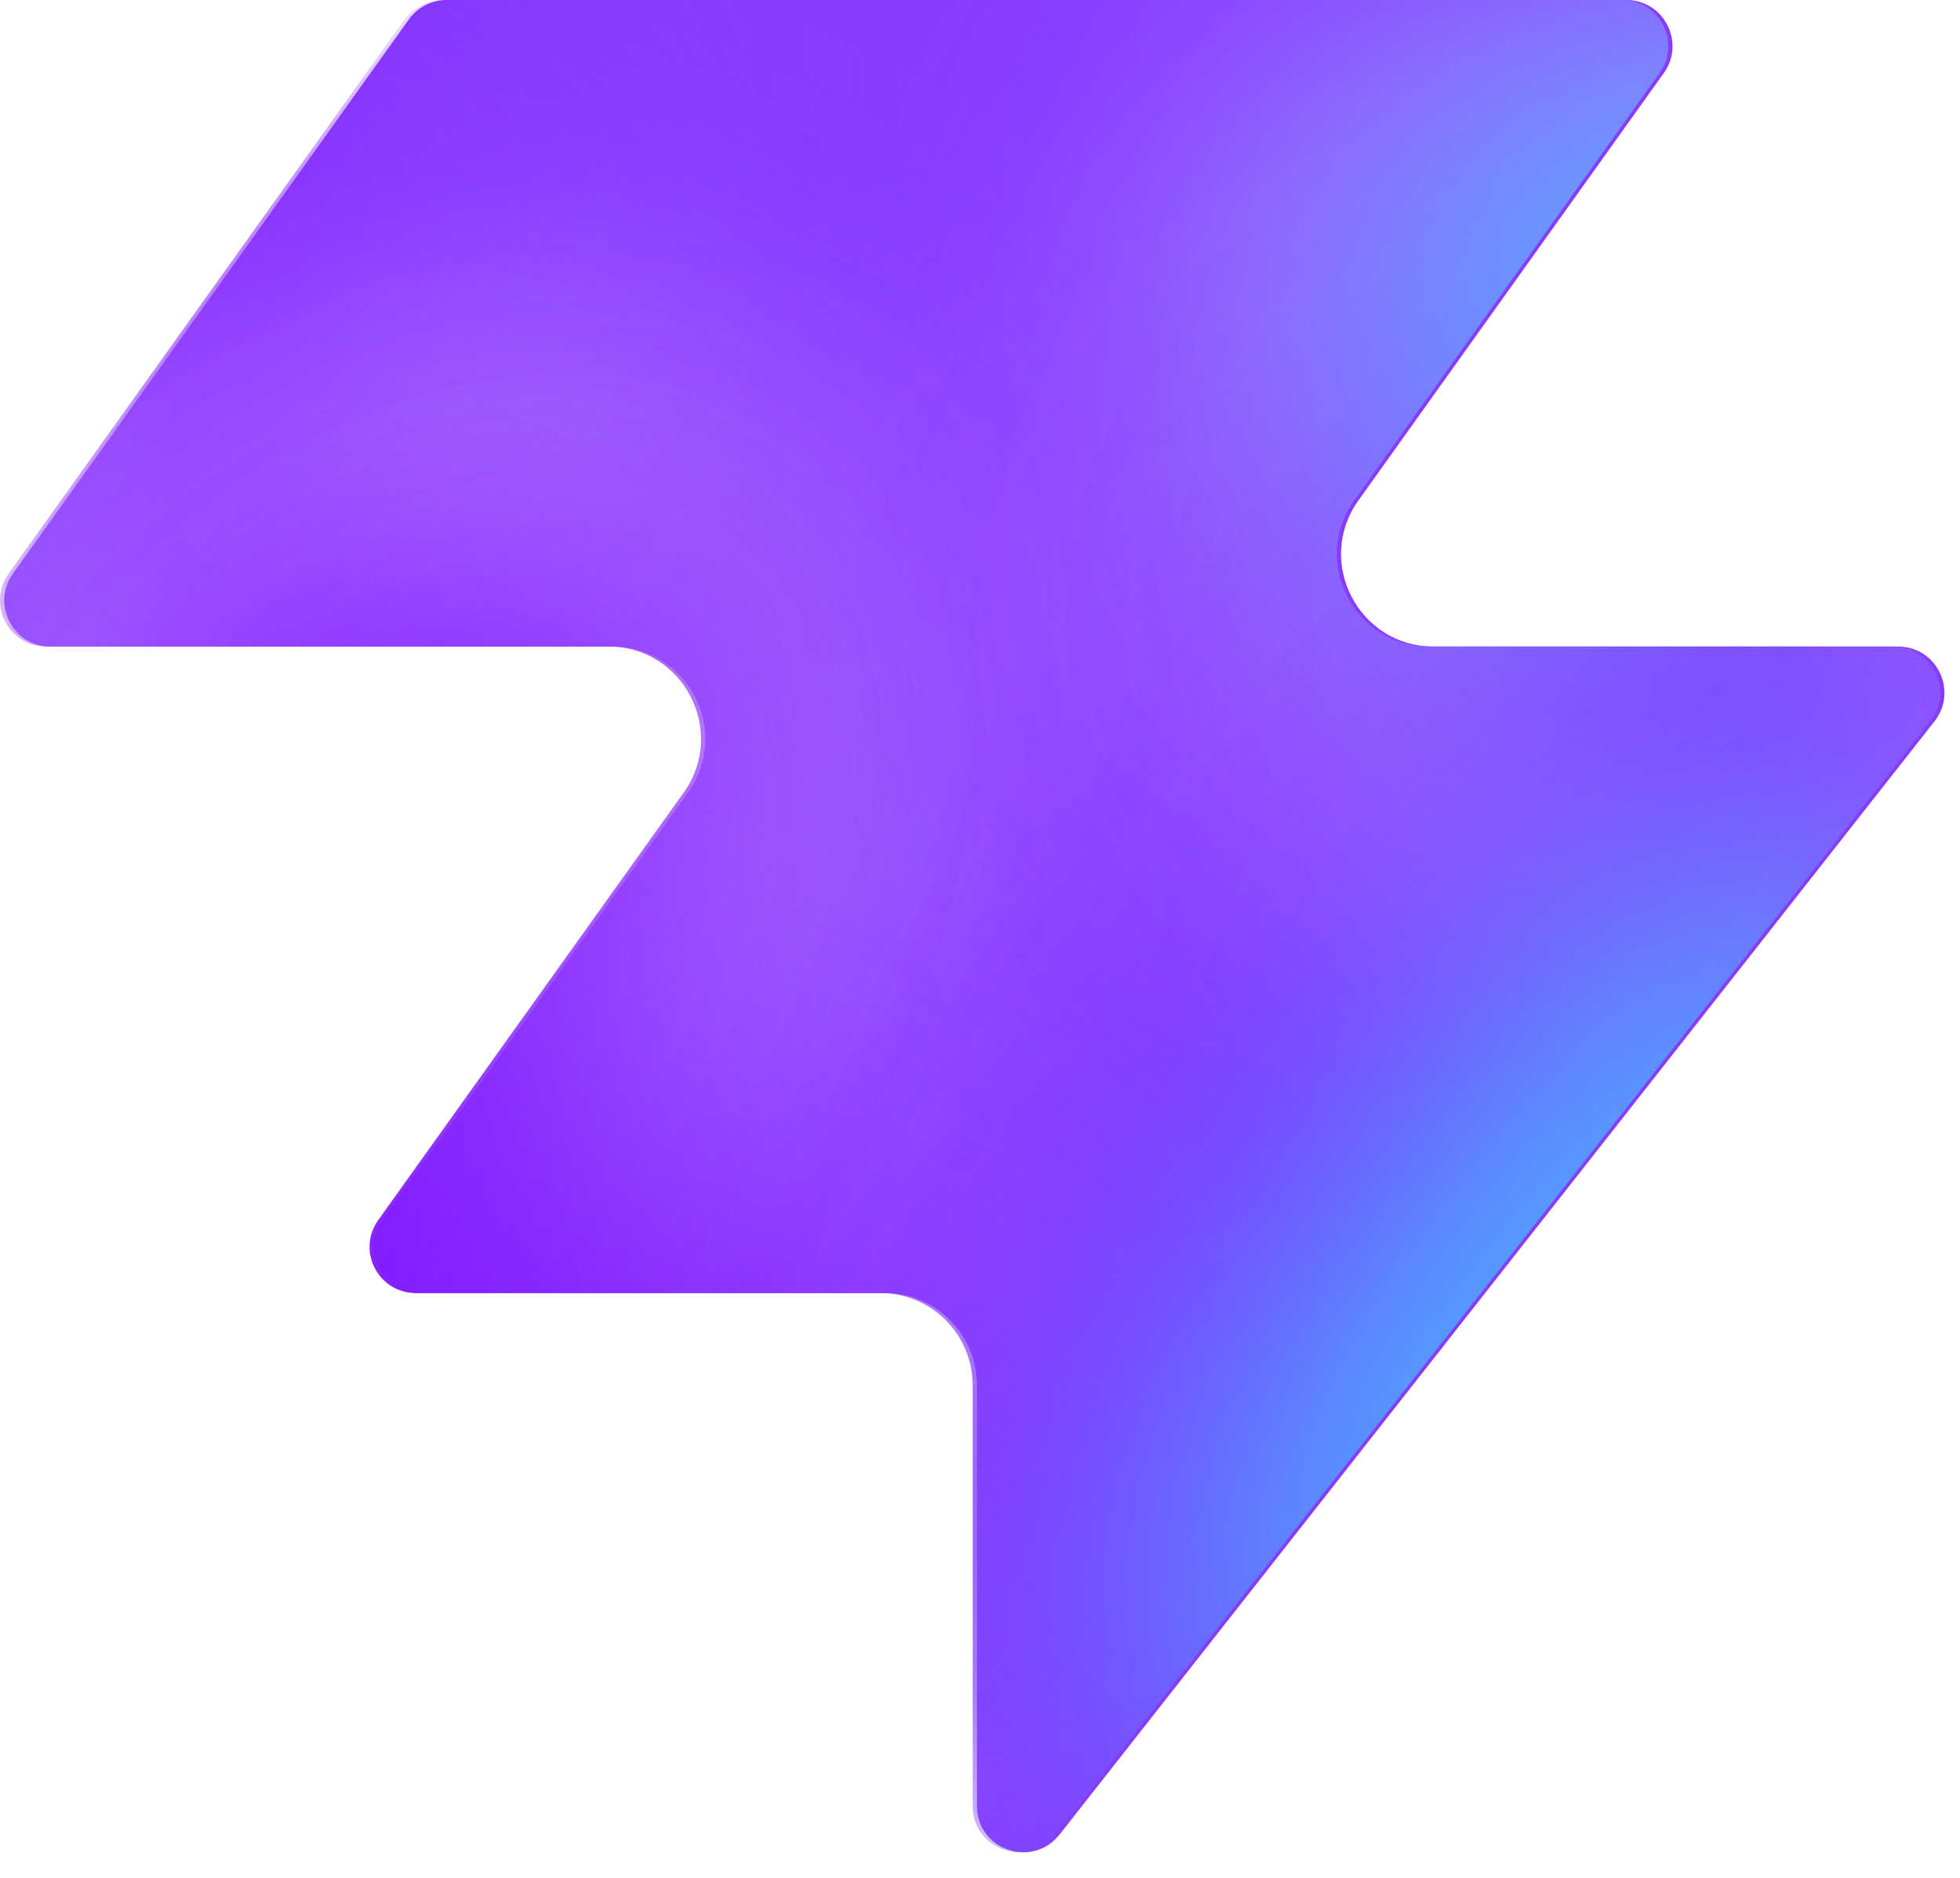
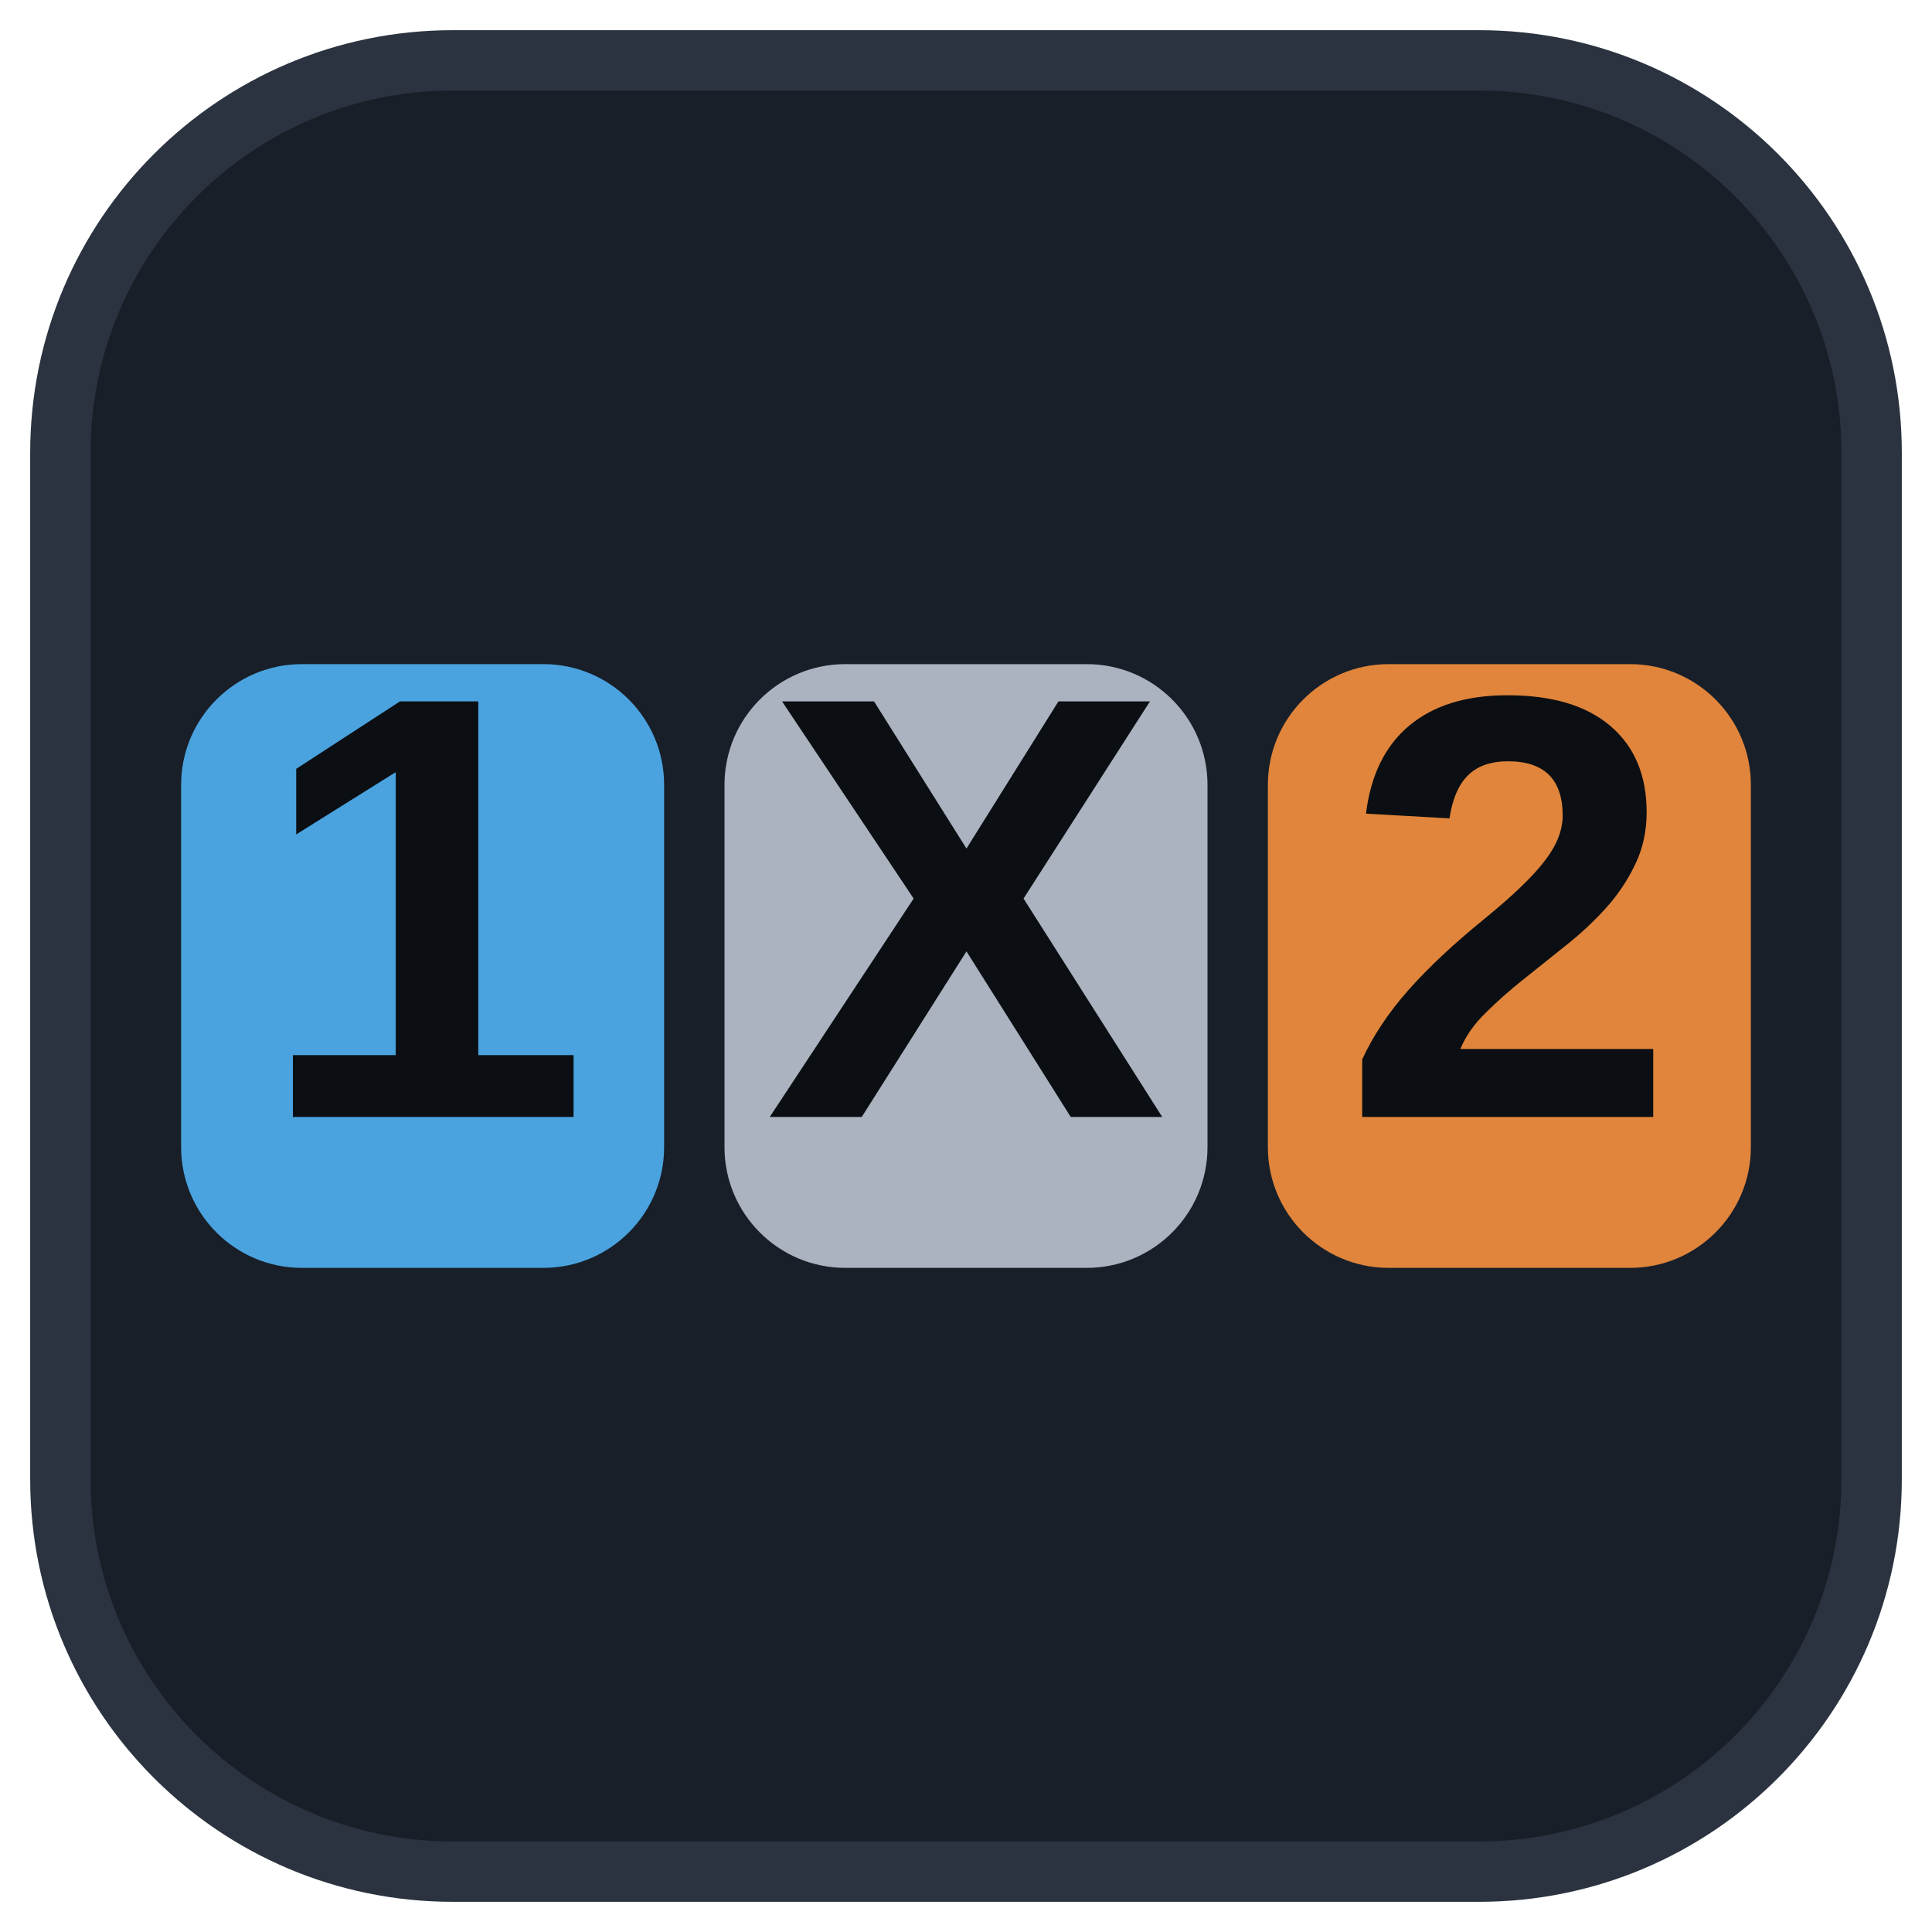
- <svg xmlns="http://www.w3.org/2000/svg" width="48" height="46" fill="none" viewBox="0 0 48 46">
-   <path fill="#863bff" d="M25.946 44.938c-.664.845-2.021.375-2.021-.698V33.937a2.26 2.26 0 0 0-2.262-2.262H10.287c-.92 0-1.456-1.04-.92-1.788l7.48-10.471c1.07-1.497 0-3.578-1.842-3.578H1.237c-.92 0-1.456-1.04-.92-1.788L10.013.474c.214-.297.556-.474.92-.474h28.894c.92 0 1.456 1.04.92 1.788l-7.48 10.471c-1.07 1.498 0 3.579 1.842 3.579h11.377c.943 0 1.473 1.088.89 1.83L25.947 44.94z" style="fill:#863bff;fill:color(display-p3 .525 .23 1);fill-opacity:1" />
-   <mask id="a" width="48" height="46" x="0" y="0" maskUnits="userSpaceOnUse" style="mask-type:alpha">
-     <path fill="#000" d="M25.842 44.938c-.664.844-2.021.375-2.021-.698V33.937a2.26 2.26 0 0 0-2.262-2.262H10.183c-.92 0-1.456-1.04-.92-1.788l7.48-10.471c1.07-1.498 0-3.579-1.842-3.579H1.133c-.92 0-1.456-1.04-.92-1.787L9.91.473c.214-.297.556-.474.92-.474h28.894c.92 0 1.456 1.04.92 1.788l-7.48 10.471c-1.07 1.498 0 3.578 1.842 3.578h11.377c.943 0 1.473 1.088.89 1.832L25.843 44.94z" style="fill:#000;fill-opacity:1" />
-   </mask>
-   <g mask="url(#a)">
-     <g filter="url(#b)">
-       <ellipse cx="5.508" cy="14.704" fill="#ede6ff" rx="5.508" ry="14.704" style="fill:#ede6ff;fill:color(display-p3 .927 .903 1);fill-opacity:1" transform="matrix(.00324 1 1 -.00324 -4.47 31.516)" />
-     </g>
-     <g filter="url(#c)">
-       <ellipse cx="10.399" cy="29.851" fill="#ede6ff" rx="10.399" ry="29.851" style="fill:#ede6ff;fill:color(display-p3 .927 .903 1);fill-opacity:1" transform="matrix(.00324 1 1 -.00324 -39.328 7.883)" />
-     </g>
-     <g filter="url(#d)">
-       <ellipse cx="5.508" cy="30.487" fill="#7e14ff" rx="5.508" ry="30.487" style="fill:#7e14ff;fill:color(display-p3 .492 .077 1);fill-opacity:1" transform="rotate(89.814 -25.913 -14.639)scale(1 -1)" />
-     </g>
-     <g filter="url(#e)">
-       <ellipse cx="5.508" cy="30.599" fill="#7e14ff" rx="5.508" ry="30.599" style="fill:#7e14ff;fill:color(display-p3 .492 .077 1);fill-opacity:1" transform="rotate(89.814 -32.644 -3.334)scale(1 -1)" />
-     </g>
-     <g filter="url(#f)">
-       <ellipse cx="5.508" cy="30.599" fill="#7e14ff" rx="5.508" ry="30.599" style="fill:#7e14ff;fill:color(display-p3 .492 .077 1);fill-opacity:1" transform="matrix(.00324 1 1 -.00324 -34.34 30.47)" />
-     </g>
-     <g filter="url(#g)">
-       <ellipse cx="14.072" cy="22.078" fill="#ede6ff" rx="14.072" ry="22.078" style="fill:#ede6ff;fill:color(display-p3 .927 .903 1);fill-opacity:1" transform="rotate(93.35 24.506 48.493)scale(-1 1)" />
-     </g>
-     <g filter="url(#h)">
-       <ellipse cx="3.47" cy="21.501" fill="#7e14ff" rx="3.47" ry="21.501" style="fill:#7e14ff;fill:color(display-p3 .492 .077 1);fill-opacity:1" transform="rotate(89.009 28.708 47.59)scale(-1 1)" />
-     </g>
-     <g filter="url(#i)">
-       <ellipse cx="3.47" cy="21.501" fill="#7e14ff" rx="3.47" ry="21.501" style="fill:#7e14ff;fill:color(display-p3 .492 .077 1);fill-opacity:1" transform="rotate(89.009 28.708 47.59)scale(-1 1)" />
-     </g>
-     <g filter="url(#j)">
-       <ellipse cx=".387" cy="8.972" fill="#7e14ff" rx="4.407" ry="29.108" style="fill:#7e14ff;fill:color(display-p3 .492 .077 1);fill-opacity:1" transform="rotate(39.51 .387 8.972)" />
-     </g>
-     <g filter="url(#k)">
-       <ellipse cx="47.523" cy="-6.092" fill="#7e14ff" rx="4.407" ry="29.108" style="fill:#7e14ff;fill:color(display-p3 .492 .077 1);fill-opacity:1" transform="rotate(37.892 47.523 -6.092)" />
-     </g>
-     <g filter="url(#l)">
-       <ellipse cx="41.412" cy="6.333" fill="#47bfff" rx="5.971" ry="9.665" style="fill:#47bfff;fill:color(display-p3 .28 .748 1);fill-opacity:1" transform="rotate(37.892 41.412 6.333)" />
-     </g>
-     <g filter="url(#m)">
-       <ellipse cx="-1.879" cy="38.332" fill="#7e14ff" rx="4.407" ry="29.108" style="fill:#7e14ff;fill:color(display-p3 .492 .077 1);fill-opacity:1" transform="rotate(37.892 -1.88 38.332)" />
-     </g>
-     <g filter="url(#n)">
-       <ellipse cx="-1.879" cy="38.332" fill="#7e14ff" rx="4.407" ry="29.108" style="fill:#7e14ff;fill:color(display-p3 .492 .077 1);fill-opacity:1" transform="rotate(37.892 -1.88 38.332)" />
-     </g>
-     <g filter="url(#o)">
-       <ellipse cx="35.651" cy="29.907" fill="#7e14ff" rx="4.407" ry="29.108" style="fill:#7e14ff;fill:color(display-p3 .492 .077 1);fill-opacity:1" transform="rotate(37.892 35.651 29.907)" />
-     </g>
-     <g filter="url(#p)">
-       <ellipse cx="38.418" cy="32.4" fill="#47bfff" rx="5.971" ry="15.297" style="fill:#47bfff;fill:color(display-p3 .28 .748 1);fill-opacity:1" transform="rotate(37.892 38.418 32.4)" />
-     </g>
+ <svg xmlns="http://www.w3.org/2000/svg" viewBox="0 0 64 64" width="64" height="64">
+   <rect x="2" y="2" width="60" height="60" rx="13" fill="#181f29" stroke="#2a333f" stroke-width="2" />
+   <g font-family="-apple-system, system-ui, Arial, sans-serif" font-weight="800" font-size="20" text-anchor="middle">
+     <rect x="6" y="22" width="16" height="20" rx="4" fill="#4aa3df" />
+     <text x="14" y="37" fill="#0b0e12">1</text>
+     <rect x="24" y="22" width="16" height="20" rx="4" fill="#aab3bf" />
+     <text x="32" y="37" fill="#0b0e12">X</text>
+     <rect x="42" y="22" width="16" height="20" rx="4" fill="#e0853b" />
+     <text x="50" y="37" fill="#0b0e12">2</text>
  </g>
-   <defs>
-     <filter id="b" width="60.045" height="41.654" x="-19.77" y="16.149" color-interpolation-filters="sRGB" filterUnits="userSpaceOnUse">
-       <feFlood flood-opacity="0" result="BackgroundImageFix" />
-       <feBlend in="SourceGraphic" in2="BackgroundImageFix" result="shape" />
-       <feGaussianBlur result="effect1_foregroundBlur_2002_17158" stdDeviation="7.659" />
-     </filter>
-     <filter id="c" width="90.34" height="51.437" x="-54.613" y="-7.533" color-interpolation-filters="sRGB" filterUnits="userSpaceOnUse">
-       <feFlood flood-opacity="0" result="BackgroundImageFix" />
-       <feBlend in="SourceGraphic" in2="BackgroundImageFix" result="shape" />
-       <feGaussianBlur result="effect1_foregroundBlur_2002_17158" stdDeviation="7.659" />
-     </filter>
-     <filter id="d" width="79.355" height="29.4" x="-49.64" y="2.03" color-interpolation-filters="sRGB" filterUnits="userSpaceOnUse">
-       <feFlood flood-opacity="0" result="BackgroundImageFix" />
-       <feBlend in="SourceGraphic" in2="BackgroundImageFix" result="shape" />
-       <feGaussianBlur result="effect1_foregroundBlur_2002_17158" stdDeviation="4.596" />
-     </filter>
-     <filter id="e" width="79.579" height="29.4" x="-45.045" y="20.029" color-interpolation-filters="sRGB" filterUnits="userSpaceOnUse">
-       <feFlood flood-opacity="0" result="BackgroundImageFix" />
-       <feBlend in="SourceGraphic" in2="BackgroundImageFix" result="shape" />
-       <feGaussianBlur result="effect1_foregroundBlur_2002_17158" stdDeviation="4.596" />
-     </filter>
-     <filter id="f" width="79.579" height="29.4" x="-43.513" y="21.178" color-interpolation-filters="sRGB" filterUnits="userSpaceOnUse">
-       <feFlood flood-opacity="0" result="BackgroundImageFix" />
-       <feBlend in="SourceGraphic" in2="BackgroundImageFix" result="shape" />
-       <feGaussianBlur result="effect1_foregroundBlur_2002_17158" stdDeviation="4.596" />
-     </filter>
-     <filter id="g" width="74.749" height="58.852" x="15.756" y="-17.901" color-interpolation-filters="sRGB" filterUnits="userSpaceOnUse">
-       <feFlood flood-opacity="0" result="BackgroundImageFix" />
-       <feBlend in="SourceGraphic" in2="BackgroundImageFix" result="shape" />
-       <feGaussianBlur result="effect1_foregroundBlur_2002_17158" stdDeviation="7.659" />
-     </filter>
-     <filter id="h" width="61.377" height="25.362" x="23.548" y="2.284" color-interpolation-filters="sRGB" filterUnits="userSpaceOnUse">
-       <feFlood flood-opacity="0" result="BackgroundImageFix" />
-       <feBlend in="SourceGraphic" in2="BackgroundImageFix" result="shape" />
-       <feGaussianBlur result="effect1_foregroundBlur_2002_17158" stdDeviation="4.596" />
-     </filter>
-     <filter id="i" width="61.377" height="25.362" x="23.548" y="2.284" color-interpolation-filters="sRGB" filterUnits="userSpaceOnUse">
-       <feFlood flood-opacity="0" result="BackgroundImageFix" />
-       <feBlend in="SourceGraphic" in2="BackgroundImageFix" result="shape" />
-       <feGaussianBlur result="effect1_foregroundBlur_2002_17158" stdDeviation="4.596" />
-     </filter>
-     <filter id="j" width="56.045" height="63.649" x="-27.636" y="-22.853" color-interpolation-filters="sRGB" filterUnits="userSpaceOnUse">
-       <feFlood flood-opacity="0" result="BackgroundImageFix" />
-       <feBlend in="SourceGraphic" in2="BackgroundImageFix" result="shape" />
-       <feGaussianBlur result="effect1_foregroundBlur_2002_17158" stdDeviation="4.596" />
-     </filter>
-     <filter id="k" width="54.814" height="64.646" x="20.116" y="-38.415" color-interpolation-filters="sRGB" filterUnits="userSpaceOnUse">
-       <feFlood flood-opacity="0" result="BackgroundImageFix" />
-       <feBlend in="SourceGraphic" in2="BackgroundImageFix" result="shape" />
-       <feGaussianBlur result="effect1_foregroundBlur_2002_17158" stdDeviation="4.596" />
-     </filter>
-     <filter id="l" width="33.541" height="35.313" x="24.641" y="-11.323" color-interpolation-filters="sRGB" filterUnits="userSpaceOnUse">
-       <feFlood flood-opacity="0" result="BackgroundImageFix" />
-       <feBlend in="SourceGraphic" in2="BackgroundImageFix" result="shape" />
-       <feGaussianBlur result="effect1_foregroundBlur_2002_17158" stdDeviation="4.596" />
-     </filter>
-     <filter id="m" width="54.814" height="64.646" x="-29.286" y="6.009" color-interpolation-filters="sRGB" filterUnits="userSpaceOnUse">
-       <feFlood flood-opacity="0" result="BackgroundImageFix" />
-       <feBlend in="SourceGraphic" in2="BackgroundImageFix" result="shape" />
-       <feGaussianBlur result="effect1_foregroundBlur_2002_17158" stdDeviation="4.596" />
-     </filter>
-     <filter id="n" width="54.814" height="64.646" x="-29.286" y="6.009" color-interpolation-filters="sRGB" filterUnits="userSpaceOnUse">
-       <feFlood flood-opacity="0" result="BackgroundImageFix" />
-       <feBlend in="SourceGraphic" in2="BackgroundImageFix" result="shape" />
-       <feGaussianBlur result="effect1_foregroundBlur_2002_17158" stdDeviation="4.596" />
-     </filter>
-     <filter id="o" width="54.814" height="64.646" x="8.244" y="-2.416" color-interpolation-filters="sRGB" filterUnits="userSpaceOnUse">
-       <feFlood flood-opacity="0" result="BackgroundImageFix" />
-       <feBlend in="SourceGraphic" in2="BackgroundImageFix" result="shape" />
-       <feGaussianBlur result="effect1_foregroundBlur_2002_17158" stdDeviation="4.596" />
-     </filter>
-     <filter id="p" width="39.409" height="43.623" x="18.713" y="10.588" color-interpolation-filters="sRGB" filterUnits="userSpaceOnUse">
-       <feFlood flood-opacity="0" result="BackgroundImageFix" />
-       <feBlend in="SourceGraphic" in2="BackgroundImageFix" result="shape" />
-       <feGaussianBlur result="effect1_foregroundBlur_2002_17158" stdDeviation="4.596" />
-     </filter>
-   </defs>
</svg>
